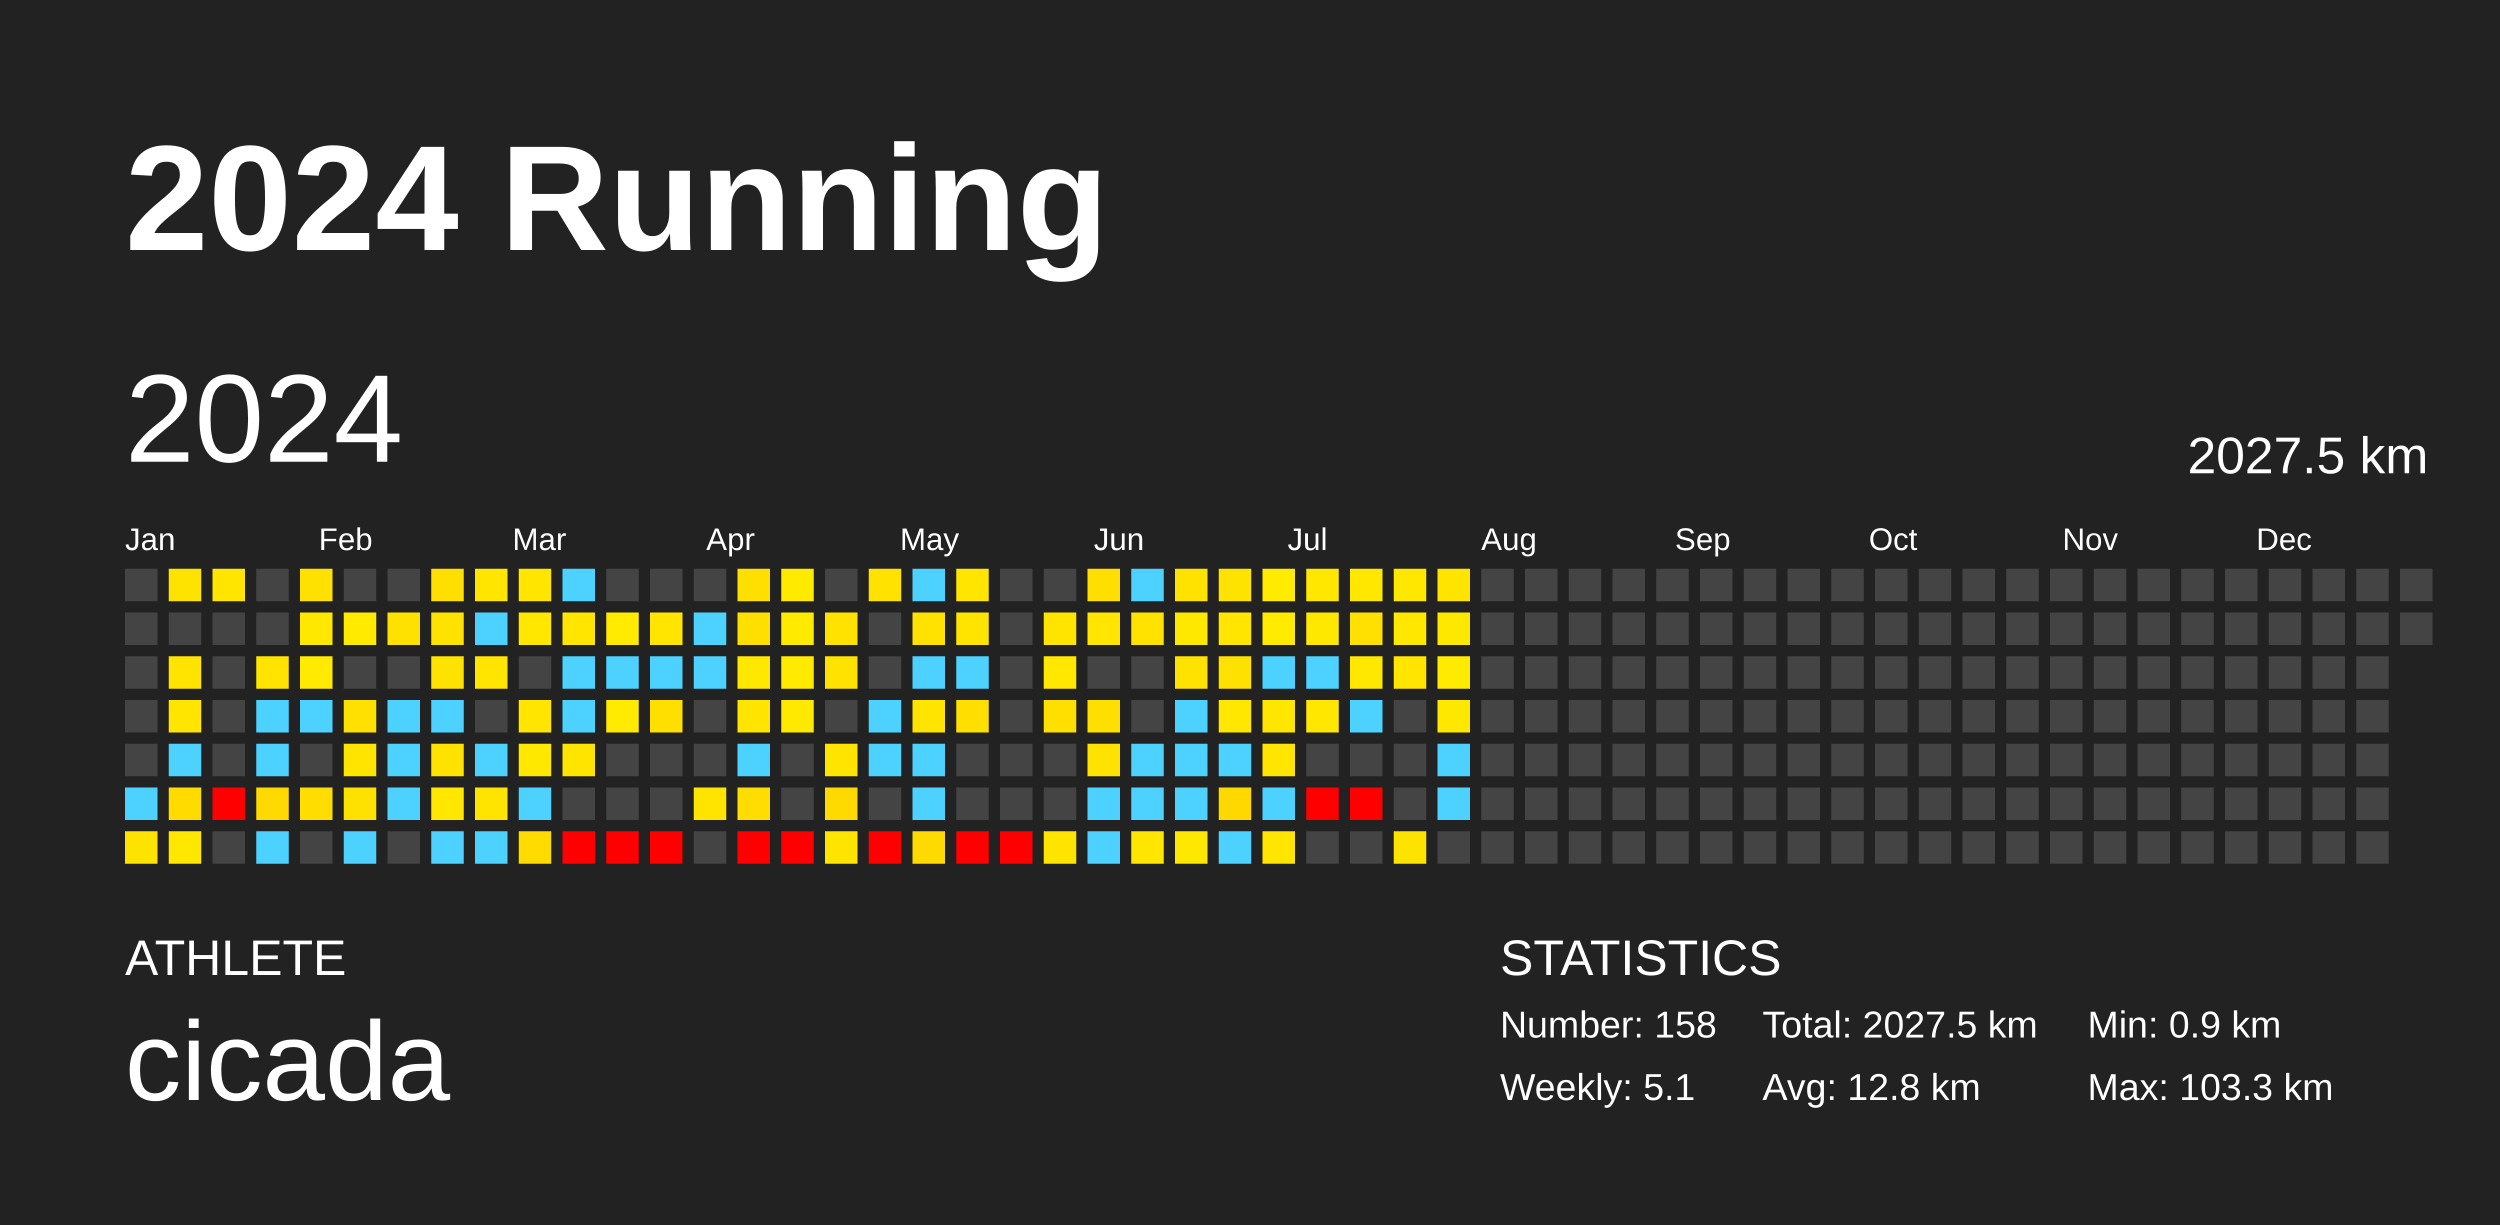
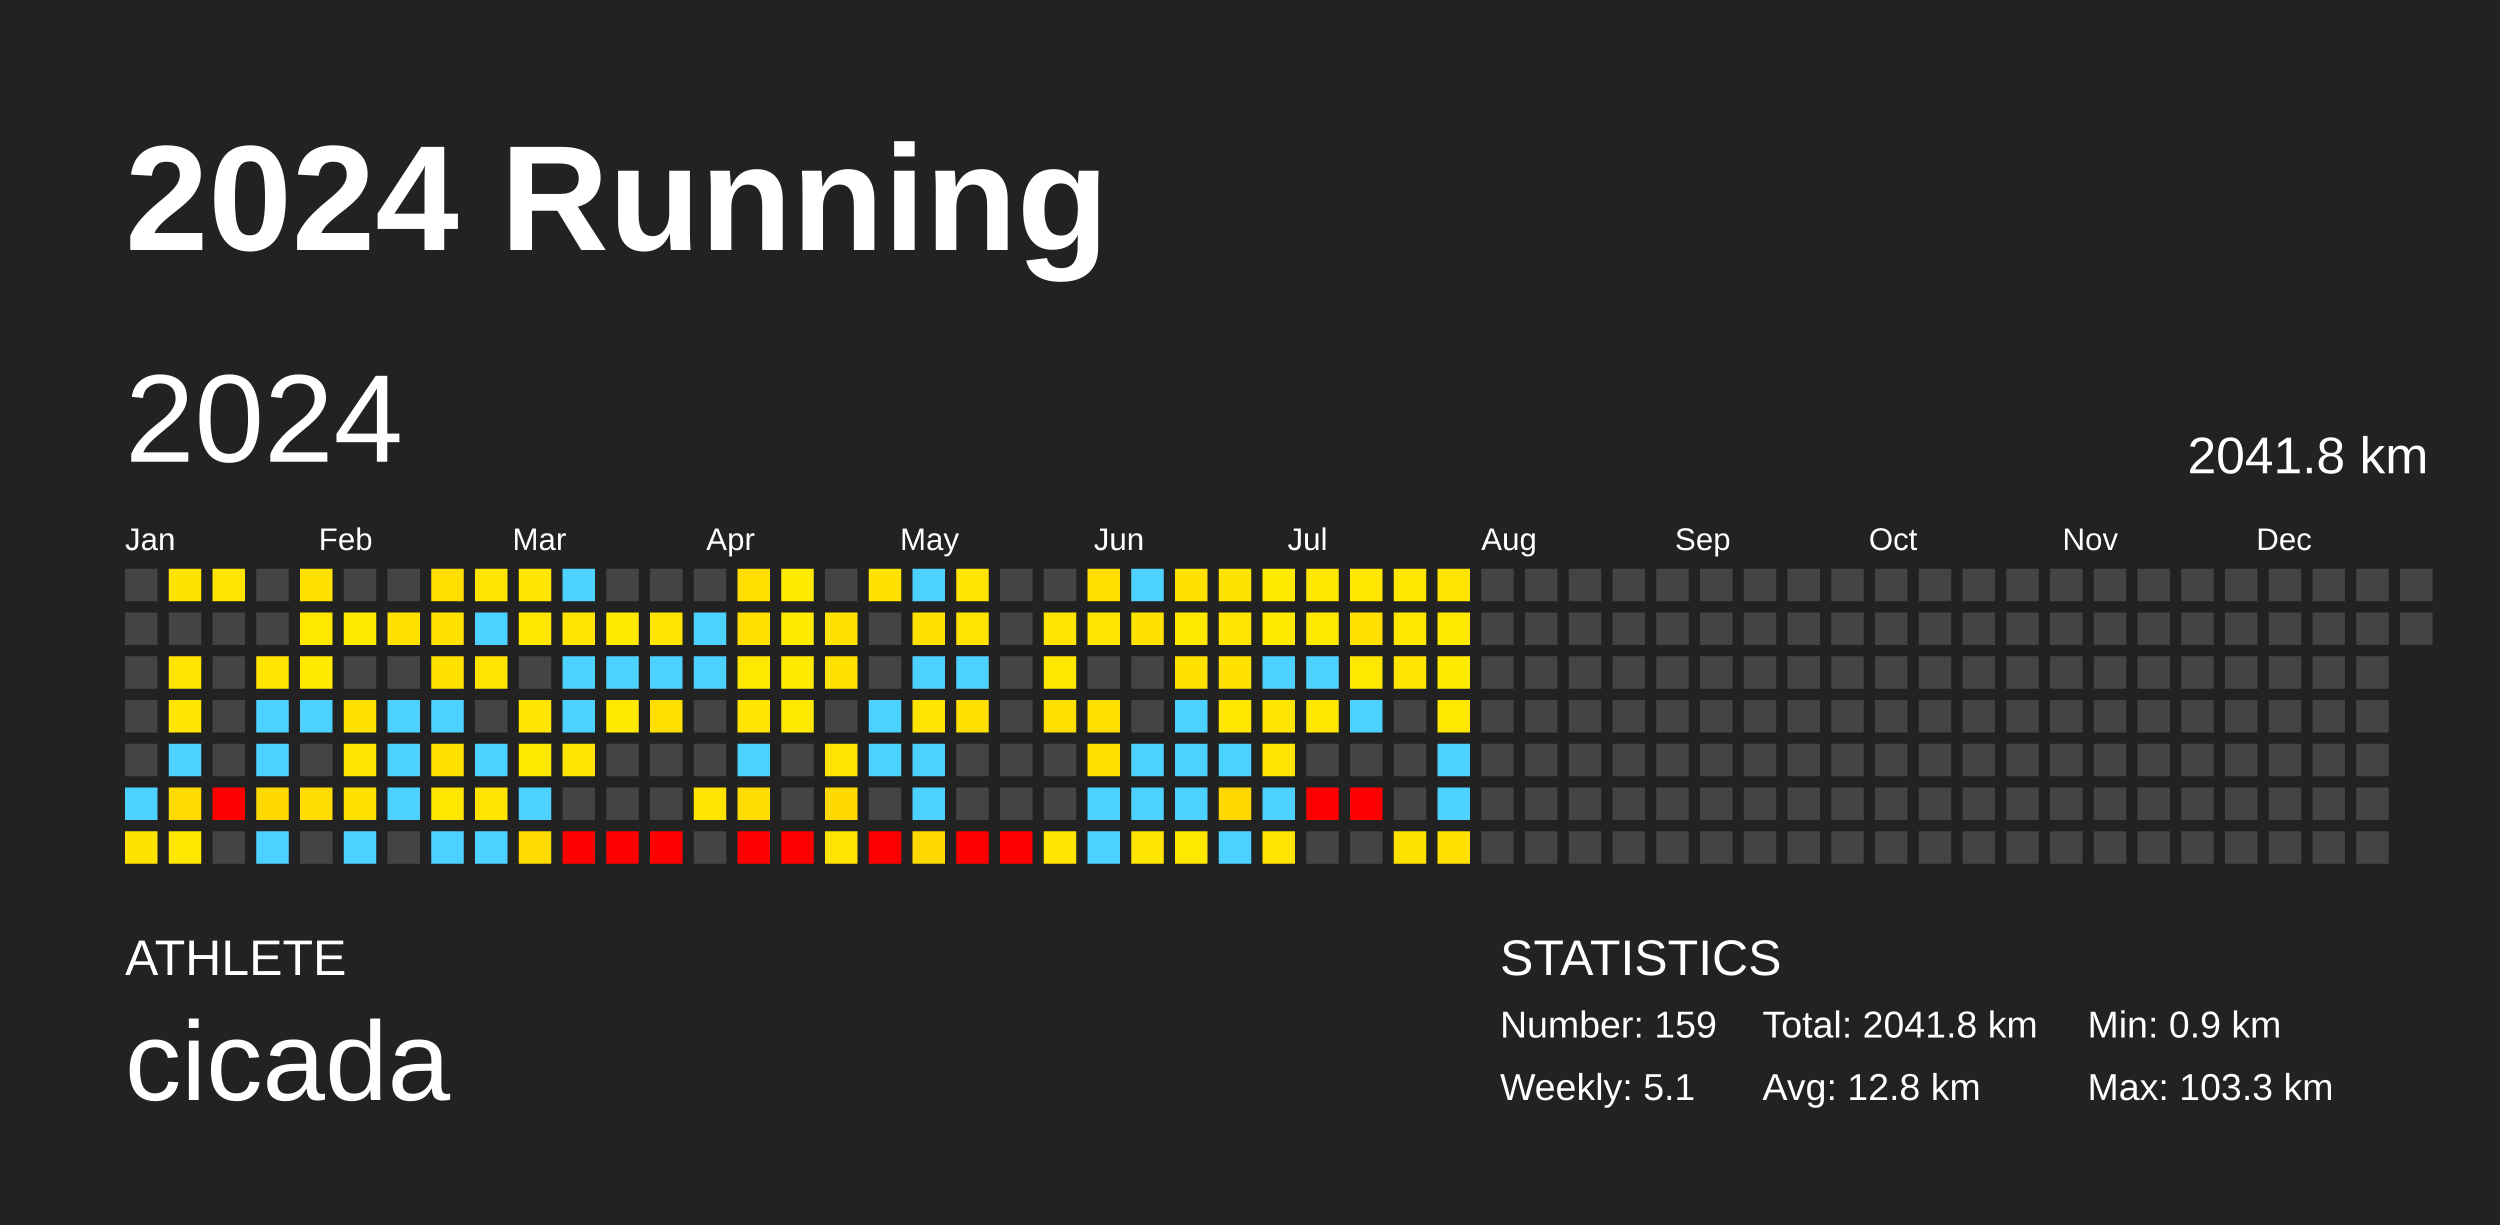
<svg xmlns="http://www.w3.org/2000/svg" baseProfile="full" height="98mm" version="1.1" viewBox="0,0,200,98" width="200mm">
  <defs />
  <rect fill="#222222" height="98" width="200" x="0" y="0" />
  <text fill="#FFFFFF" style="font-size:12px; font-family:Arial; font-weight:bold;" x="10" y="20">2024 Running</text>
  <text fill="#FFFFFF" style="font-size:4px; font-family:Arial" x="10" y="78">ATHLETE</text>
  <text fill="#FFFFFF" style="font-size:9px; font-family:Arial" x="10" y="88">cicada</text>
  <text fill="#FFFFFF" style="font-size:4px; font-family:Arial" x="120" y="78">STATISTICS</text>
-   <text fill="#FFFFFF" style="font-size:3px; font-family:Arial" x="120" y="83">Number: 158</text>
+   <text fill="#FFFFFF" style="font-size:3px; font-family:Arial" x="120" y="83">Number: 159</text>
  <text fill="#FFFFFF" style="font-size:3px; font-family:Arial" x="120" y="88">Weekly: 5.1</text>
-   <text fill="#FFFFFF" style="font-size:3px; font-family:Arial" x="141" y="83">Total: 2027.5 km</text>
+   <text fill="#FFFFFF" style="font-size:3px; font-family:Arial" x="141" y="83">Total: 2041.8 km</text>
  <text fill="#FFFFFF" style="font-size:3px; font-family:Arial" x="141" y="88">Avg: 12.8 km</text>
  <text fill="#FFFFFF" style="font-size:3px; font-family:Arial" x="167" y="83">Min: 0.9 km</text>
  <text fill="#FFFFFF" style="font-size:3px; font-family:Arial" x="167" y="88">Max: 103.3 km</text>
  <text dominant-baseline="hanging" fill="#FFFFFF" style="font-size:10.0px; font-family:Arial;" x="10" y="30">2024</text>
-   <text dominant-baseline="hanging" fill="#FFFFFF" style="font-size:4.125px; font-family:Arial;" x="175" y="35">2027.5 km</text>
+   <text dominant-baseline="hanging" fill="#FFFFFF" style="font-size:4.125px; font-family:Arial;" x="175" y="35">2041.8 km</text>
  <text fill="#FFFFFF" style="font-size:2.5px; font-family:Arial" x="10.0" y="44">Jan</text>
  <text fill="#FFFFFF" style="font-size:2.5px; font-family:Arial" x="25.5" y="44">Feb</text>
  <text fill="#FFFFFF" style="font-size:2.5px; font-family:Arial" x="41.0" y="44">Mar</text>
  <text fill="#FFFFFF" style="font-size:2.5px; font-family:Arial" x="56.5" y="44">Apr</text>
  <text fill="#FFFFFF" style="font-size:2.5px; font-family:Arial" x="72.0" y="44">May</text>
  <text fill="#FFFFFF" style="font-size:2.5px; font-family:Arial" x="87.5" y="44">Jun</text>
  <text fill="#FFFFFF" style="font-size:2.5px; font-family:Arial" x="103.0" y="44">Jul</text>
  <text fill="#FFFFFF" style="font-size:2.5px; font-family:Arial" x="118.5" y="44">Aug</text>
  <text fill="#FFFFFF" style="font-size:2.5px; font-family:Arial" x="134.0" y="44">Sep</text>
  <text fill="#FFFFFF" style="font-size:2.5px; font-family:Arial" x="149.5" y="44">Oct</text>
  <text fill="#FFFFFF" style="font-size:2.5px; font-family:Arial" x="165.0" y="44">Nov</text>
  <text fill="#FFFFFF" style="font-size:2.5px; font-family:Arial" x="180.5" y="44">Dec</text>
  <rect fill="#444444" height="2.6" width="2.6" x="10.0" y="45.5" />
  <rect fill="#444444" height="2.6" width="2.6" x="10.0" y="49.0" />
  <rect fill="#444444" height="2.6" width="2.6" x="10.0" y="52.5" />
  <rect fill="#444444" height="2.6" width="2.6" x="10.0" y="56.0" />
  <rect fill="#444444" height="2.6" width="2.6" x="10.0" y="59.5" />
  <rect fill="#4dd2ff" height="2.6" width="2.6" x="10.0" y="63.0" />
  <rect fill="#ffe300" height="2.6" width="2.6" x="10.0" y="66.5" />
  <rect fill="#ffe300" height="2.6" width="2.6" x="13.5" y="45.5" />
  <rect fill="#444444" height="2.6" width="2.6" x="13.5" y="49.0" />
  <rect fill="#ffe400" height="2.6" width="2.6" x="13.5" y="52.5" />
  <rect fill="#ffe500" height="2.6" width="2.6" x="13.5" y="56.0" />
  <rect fill="#4dd2ff" height="2.6" width="2.6" x="13.5" y="59.5" />
  <rect fill="#ffdb00" height="2.6" width="2.6" x="13.5" y="63.0" />
  <rect fill="#ffe700" height="2.6" width="2.6" x="13.5" y="66.5" />
  <rect fill="#ffe500" height="2.6" width="2.6" x="17.0" y="45.5" />
  <rect fill="#444444" height="2.6" width="2.6" x="17.0" y="49.0" />
  <rect fill="#444444" height="2.6" width="2.6" x="17.0" y="52.5" />
  <rect fill="#444444" height="2.6" width="2.6" x="17.0" y="56.0" />
  <rect fill="#444444" height="2.6" width="2.6" x="17.0" y="59.5" />
  <rect fill="red" height="2.6" width="2.6" x="17.0" y="63.0" />
  <rect fill="#444444" height="2.6" width="2.6" x="17.0" y="66.5" />
  <rect fill="#444444" height="2.6" width="2.6" x="20.5" y="45.5" />
  <rect fill="#444444" height="2.6" width="2.6" x="20.5" y="49.0" />
  <rect fill="#ffe400" height="2.6" width="2.6" x="20.5" y="52.5" />
  <rect fill="#4dd2ff" height="2.6" width="2.6" x="20.5" y="56.0" />
  <rect fill="#4dd2ff" height="2.6" width="2.6" x="20.5" y="59.5" />
  <rect fill="#ffda00" height="2.6" width="2.6" x="20.5" y="63.0" />
  <rect fill="#4dd2ff" height="2.6" width="2.6" x="20.5" y="66.5" />
  <rect fill="#ffe100" height="2.6" width="2.6" x="24.0" y="45.5" />
  <rect fill="#ffe800" height="2.6" width="2.6" x="24.0" y="49.0" />
  <rect fill="#ffea00" height="2.6" width="2.6" x="24.0" y="52.5" />
  <rect fill="#4dd2ff" height="2.6" width="2.6" x="24.0" y="56.0" />
  <rect fill="#444444" height="2.6" width="2.6" x="24.0" y="59.5" />
  <rect fill="#ffdd00" height="2.6" width="2.6" x="24.0" y="63.0" />
  <rect fill="#444444" height="2.6" width="2.6" x="24.0" y="66.5" />
  <rect fill="#444444" height="2.6" width="2.6" x="27.5" y="45.5" />
  <rect fill="#ffea00" height="2.6" width="2.6" x="27.5" y="49.0" />
  <rect fill="#444444" height="2.6" width="2.6" x="27.5" y="52.5" />
  <rect fill="#ffe000" height="2.6" width="2.6" x="27.5" y="56.0" />
  <rect fill="#ffe400" height="2.6" width="2.6" x="27.5" y="59.5" />
  <rect fill="#ffe100" height="2.6" width="2.6" x="27.5" y="63.0" />
  <rect fill="#4dd2ff" height="2.6" width="2.6" x="27.5" y="66.5" />
  <rect fill="#444444" height="2.6" width="2.6" x="31.0" y="45.5" />
  <rect fill="#ffe100" height="2.6" width="2.6" x="31.0" y="49.0" />
  <rect fill="#444444" height="2.6" width="2.6" x="31.0" y="52.5" />
  <rect fill="#4dd2ff" height="2.6" width="2.6" x="31.0" y="56.0" />
  <rect fill="#4dd2ff" height="2.6" width="2.6" x="31.0" y="59.5" />
  <rect fill="#4dd2ff" height="2.6" width="2.6" x="31.0" y="63.0" />
  <rect fill="#444444" height="2.6" width="2.6" x="31.0" y="66.5" />
  <rect fill="#ffdf00" height="2.6" width="2.6" x="34.5" y="45.5" />
  <rect fill="#ffe200" height="2.6" width="2.6" x="34.5" y="49.0" />
  <rect fill="#ffe200" height="2.6" width="2.6" x="34.5" y="52.5" />
  <rect fill="#4dd2ff" height="2.6" width="2.6" x="34.5" y="56.0" />
  <rect fill="#ffe200" height="2.6" width="2.6" x="34.5" y="59.5" />
  <rect fill="#ffe700" height="2.6" width="2.6" x="34.5" y="63.0" />
  <rect fill="#4dd2ff" height="2.6" width="2.6" x="34.5" y="66.5" />
  <rect fill="#ffe500" height="2.6" width="2.6" x="38.0" y="45.5" />
  <rect fill="#4dd2ff" height="2.6" width="2.6" x="38.0" y="49.0" />
  <rect fill="#ffe500" height="2.6" width="2.6" x="38.0" y="52.5" />
  <rect fill="#444444" height="2.6" width="2.6" x="38.0" y="56.0" />
  <rect fill="#4dd2ff" height="2.6" width="2.6" x="38.0" y="59.5" />
  <rect fill="#ffe400" height="2.6" width="2.6" x="38.0" y="63.0" />
  <rect fill="#4dd2ff" height="2.6" width="2.6" x="38.0" y="66.5" />
  <rect fill="#ffe500" height="2.6" width="2.6" x="41.5" y="45.5" />
  <rect fill="#ffe700" height="2.6" width="2.6" x="41.5" y="49.0" />
  <rect fill="#444444" height="2.6" width="2.6" x="41.5" y="52.5" />
  <rect fill="#ffe500" height="2.6" width="2.6" x="41.5" y="56.0" />
  <rect fill="#ffe800" height="2.6" width="2.6" x="41.5" y="59.5" />
  <rect fill="#4dd2ff" height="2.6" width="2.6" x="41.5" y="63.0" />
  <rect fill="#ffdb00" height="2.6" width="2.6" x="41.5" y="66.5" />
  <rect fill="#4dd2ff" height="2.6" width="2.6" x="45.0" y="45.5" />
  <rect fill="#ffe500" height="2.6" width="2.6" x="45.0" y="49.0" />
  <rect fill="#4dd2ff" height="2.6" width="2.6" x="45.0" y="52.5" />
  <rect fill="#4dd2ff" height="2.6" width="2.6" x="45.0" y="56.0" />
  <rect fill="#ffe400" height="2.6" width="2.6" x="45.0" y="59.5" />
  <rect fill="#444444" height="2.6" width="2.6" x="45.0" y="63.0" />
  <rect fill="red" height="2.6" width="2.6" x="45.0" y="66.5" />
  <rect fill="#444444" height="2.6" width="2.6" x="48.5" y="45.5" />
  <rect fill="#ffea00" height="2.6" width="2.6" x="48.5" y="49.0" />
  <rect fill="#4dd2ff" height="2.6" width="2.6" x="48.5" y="52.5" />
  <rect fill="#ffea00" height="2.6" width="2.6" x="48.5" y="56.0" />
  <rect fill="#444444" height="2.6" width="2.6" x="48.5" y="59.5" />
  <rect fill="#444444" height="2.6" width="2.6" x="48.5" y="63.0" />
  <rect fill="red" height="2.6" width="2.6" x="48.5" y="66.5" />
  <rect fill="#444444" height="2.6" width="2.6" x="52.0" y="45.5" />
  <rect fill="#ffe500" height="2.6" width="2.6" x="52.0" y="49.0" />
  <rect fill="#4dd2ff" height="2.6" width="2.6" x="52.0" y="52.5" />
  <rect fill="#ffdf00" height="2.6" width="2.6" x="52.0" y="56.0" />
  <rect fill="#444444" height="2.6" width="2.6" x="52.0" y="59.5" />
  <rect fill="#444444" height="2.6" width="2.6" x="52.0" y="63.0" />
  <rect fill="red" height="2.6" width="2.6" x="52.0" y="66.5" />
  <rect fill="#444444" height="2.6" width="2.6" x="55.5" y="45.5" />
  <rect fill="#4dd2ff" height="2.6" width="2.6" x="55.5" y="49.0" />
  <rect fill="#4dd2ff" height="2.6" width="2.6" x="55.5" y="52.5" />
  <rect fill="#444444" height="2.6" width="2.6" x="55.5" y="56.0" />
  <rect fill="#444444" height="2.6" width="2.6" x="55.5" y="59.5" />
  <rect fill="#ffe400" height="2.6" width="2.6" x="55.5" y="63.0" />
  <rect fill="#444444" height="2.6" width="2.6" x="55.5" y="66.5" />
  <rect fill="#ffdf00" height="2.6" width="2.6" x="59.0" y="45.5" />
  <rect fill="#ffdf00" height="2.6" width="2.6" x="59.0" y="49.0" />
  <rect fill="#ffe800" height="2.6" width="2.6" x="59.0" y="52.5" />
  <rect fill="#ffe400" height="2.6" width="2.6" x="59.0" y="56.0" />
  <rect fill="#4dd2ff" height="2.6" width="2.6" x="59.0" y="59.5" />
  <rect fill="#ffdd00" height="2.6" width="2.6" x="59.0" y="63.0" />
  <rect fill="red" height="2.6" width="2.6" x="59.0" y="66.5" />
  <rect fill="#ffea00" height="2.6" width="2.6" x="62.5" y="45.5" />
  <rect fill="#ffea00" height="2.6" width="2.6" x="62.5" y="49.0" />
  <rect fill="#ffea00" height="2.6" width="2.6" x="62.5" y="52.5" />
  <rect fill="#ffe900" height="2.6" width="2.6" x="62.5" y="56.0" />
  <rect fill="#444444" height="2.6" width="2.6" x="62.5" y="59.5" />
  <rect fill="#444444" height="2.6" width="2.6" x="62.5" y="63.0" />
  <rect fill="red" height="2.6" width="2.6" x="62.5" y="66.5" />
  <rect fill="#444444" height="2.6" width="2.6" x="66.0" y="45.5" />
  <rect fill="#ffe200" height="2.6" width="2.6" x="66.0" y="49.0" />
  <rect fill="#ffe200" height="2.6" width="2.6" x="66.0" y="52.5" />
  <rect fill="#444444" height="2.6" width="2.6" x="66.0" y="56.0" />
  <rect fill="#ffe400" height="2.6" width="2.6" x="66.0" y="59.5" />
  <rect fill="#ffda00" height="2.6" width="2.6" x="66.0" y="63.0" />
  <rect fill="#ffe400" height="2.6" width="2.6" x="66.0" y="66.5" />
  <rect fill="#ffe200" height="2.6" width="2.6" x="69.5" y="45.5" />
  <rect fill="#444444" height="2.6" width="2.6" x="69.5" y="49.0" />
  <rect fill="#444444" height="2.6" width="2.6" x="69.5" y="52.5" />
  <rect fill="#4dd2ff" height="2.6" width="2.6" x="69.5" y="56.0" />
  <rect fill="#4dd2ff" height="2.6" width="2.6" x="69.5" y="59.5" />
  <rect fill="#444444" height="2.6" width="2.6" x="69.5" y="63.0" />
  <rect fill="red" height="2.6" width="2.6" x="69.5" y="66.5" />
  <rect fill="#4dd2ff" height="2.6" width="2.6" x="73.0" y="45.5" />
  <rect fill="#ffe200" height="2.6" width="2.6" x="73.0" y="49.0" />
  <rect fill="#4dd2ff" height="2.6" width="2.6" x="73.0" y="52.5" />
  <rect fill="#ffe400" height="2.6" width="2.6" x="73.0" y="56.0" />
  <rect fill="#4dd2ff" height="2.6" width="2.6" x="73.0" y="59.5" />
  <rect fill="#4dd2ff" height="2.6" width="2.6" x="73.0" y="63.0" />
  <rect fill="#ffda00" height="2.6" width="2.6" x="73.0" y="66.5" />
  <rect fill="#ffe500" height="2.6" width="2.6" x="76.5" y="45.5" />
  <rect fill="#ffe400" height="2.6" width="2.6" x="76.5" y="49.0" />
  <rect fill="#4dd2ff" height="2.6" width="2.6" x="76.5" y="52.5" />
  <rect fill="#ffdf00" height="2.6" width="2.6" x="76.5" y="56.0" />
  <rect fill="#444444" height="2.6" width="2.6" x="76.5" y="59.5" />
  <rect fill="#444444" height="2.6" width="2.6" x="76.5" y="63.0" />
  <rect fill="red" height="2.6" width="2.6" x="76.5" y="66.5" />
  <rect fill="#444444" height="2.6" width="2.6" x="80.0" y="45.5" />
  <rect fill="#444444" height="2.6" width="2.6" x="80.0" y="49.0" />
  <rect fill="#444444" height="2.6" width="2.6" x="80.0" y="52.5" />
  <rect fill="#444444" height="2.6" width="2.6" x="80.0" y="56.0" />
  <rect fill="#444444" height="2.6" width="2.6" x="80.0" y="59.5" />
  <rect fill="#444444" height="2.6" width="2.6" x="80.0" y="63.0" />
  <rect fill="red" height="2.6" width="2.6" x="80.0" y="66.5" />
  <rect fill="#444444" height="2.6" width="2.6" x="83.5" y="45.5" />
  <rect fill="#ffe400" height="2.6" width="2.6" x="83.5" y="49.0" />
  <rect fill="#ffe700" height="2.6" width="2.6" x="83.5" y="52.5" />
  <rect fill="#ffdf00" height="2.6" width="2.6" x="83.5" y="56.0" />
  <rect fill="#444444" height="2.6" width="2.6" x="83.5" y="59.5" />
  <rect fill="#444444" height="2.6" width="2.6" x="83.5" y="63.0" />
  <rect fill="#ffe400" height="2.6" width="2.6" x="83.5" y="66.5" />
  <rect fill="#ffdf00" height="2.6" width="2.6" x="87.0" y="45.5" />
  <rect fill="#ffe500" height="2.6" width="2.6" x="87.0" y="49.0" />
  <rect fill="#444444" height="2.6" width="2.6" x="87.0" y="52.5" />
  <rect fill="#ffdf00" height="2.6" width="2.6" x="87.0" y="56.0" />
  <rect fill="#ffe200" height="2.6" width="2.6" x="87.0" y="59.5" />
  <rect fill="#4dd2ff" height="2.6" width="2.6" x="87.0" y="63.0" />
  <rect fill="#4dd2ff" height="2.6" width="2.6" x="87.0" y="66.5" />
  <rect fill="#4dd2ff" height="2.6" width="2.6" x="90.5" y="45.5" />
  <rect fill="#ffe200" height="2.6" width="2.6" x="90.5" y="49.0" />
  <rect fill="#444444" height="2.6" width="2.6" x="90.5" y="52.5" />
  <rect fill="#444444" height="2.6" width="2.6" x="90.5" y="56.0" />
  <rect fill="#4dd2ff" height="2.6" width="2.6" x="90.5" y="59.5" />
  <rect fill="#4dd2ff" height="2.6" width="2.6" x="90.5" y="63.0" />
  <rect fill="#ffe600" height="2.6" width="2.6" x="90.5" y="66.5" />
  <rect fill="#ffe200" height="2.6" width="2.6" x="94.0" y="45.5" />
  <rect fill="#ffe800" height="2.6" width="2.6" x="94.0" y="49.0" />
  <rect fill="#ffe200" height="2.6" width="2.6" x="94.0" y="52.5" />
  <rect fill="#4dd2ff" height="2.6" width="2.6" x="94.0" y="56.0" />
  <rect fill="#4dd2ff" height="2.6" width="2.6" x="94.0" y="59.5" />
  <rect fill="#4dd2ff" height="2.6" width="2.6" x="94.0" y="63.0" />
  <rect fill="#ffe800" height="2.6" width="2.6" x="94.0" y="66.5" />
  <rect fill="#ffe300" height="2.6" width="2.6" x="97.5" y="45.5" />
  <rect fill="#ffe500" height="2.6" width="2.6" x="97.5" y="49.0" />
  <rect fill="#ffe100" height="2.6" width="2.6" x="97.5" y="52.5" />
  <rect fill="#ffe700" height="2.6" width="2.6" x="97.5" y="56.0" />
  <rect fill="#4dd2ff" height="2.6" width="2.6" x="97.5" y="59.5" />
  <rect fill="#ffd800" height="2.6" width="2.6" x="97.5" y="63.0" />
  <rect fill="#4dd2ff" height="2.6" width="2.6" x="97.5" y="66.5" />
  <rect fill="#ffeb00" height="2.6" width="2.6" x="101.0" y="45.5" />
  <rect fill="#ffea00" height="2.6" width="2.6" x="101.0" y="49.0" />
  <rect fill="#4dd2ff" height="2.6" width="2.6" x="101.0" y="52.5" />
  <rect fill="#ffe600" height="2.6" width="2.6" x="101.0" y="56.0" />
  <rect fill="#ffe500" height="2.6" width="2.6" x="101.0" y="59.5" />
  <rect fill="#4dd2ff" height="2.6" width="2.6" x="101.0" y="63.0" />
  <rect fill="#ffe500" height="2.6" width="2.6" x="101.0" y="66.5" />
  <rect fill="#ffe700" height="2.6" width="2.6" x="104.5" y="45.5" />
  <rect fill="#ffe800" height="2.6" width="2.6" x="104.5" y="49.0" />
  <rect fill="#4dd2ff" height="2.6" width="2.6" x="104.5" y="52.5" />
  <rect fill="#ffe700" height="2.6" width="2.6" x="104.5" y="56.0" />
  <rect fill="#444444" height="2.6" width="2.6" x="104.5" y="59.5" />
  <rect fill="red" height="2.6" width="2.6" x="104.5" y="63.0" />
  <rect fill="#444444" height="2.6" width="2.6" x="104.5" y="66.5" />
  <rect fill="#ffe700" height="2.6" width="2.6" x="108.0" y="45.5" />
  <rect fill="#ffe000" height="2.6" width="2.6" x="108.0" y="49.0" />
  <rect fill="#ffe800" height="2.6" width="2.6" x="108.0" y="52.5" />
  <rect fill="#4dd2ff" height="2.6" width="2.6" x="108.0" y="56.0" />
  <rect fill="#444444" height="2.6" width="2.6" x="108.0" y="59.5" />
  <rect fill="red" height="2.6" width="2.6" x="108.0" y="63.0" />
  <rect fill="#444444" height="2.6" width="2.6" x="108.0" y="66.5" />
  <rect fill="#ffe700" height="2.6" width="2.6" x="111.5" y="45.5" />
  <rect fill="#ffe700" height="2.6" width="2.6" x="111.5" y="49.0" />
  <rect fill="#ffe500" height="2.6" width="2.6" x="111.5" y="52.5" />
  <rect fill="#444444" height="2.6" width="2.6" x="111.5" y="56.0" />
  <rect fill="#444444" height="2.6" width="2.6" x="111.5" y="59.5" />
  <rect fill="#444444" height="2.6" width="2.6" x="111.5" y="63.0" />
  <rect fill="#ffe300" height="2.6" width="2.6" x="111.5" y="66.5" />
  <rect fill="#ffe400" height="2.6" width="2.6" x="115.0" y="45.5" />
  <rect fill="#ffe800" height="2.6" width="2.6" x="115.0" y="49.0" />
  <rect fill="#ffeb00" height="2.6" width="2.6" x="115.0" y="52.5" />
  <rect fill="#ffe800" height="2.6" width="2.6" x="115.0" y="56.0" />
  <rect fill="#4dd2ff" height="2.6" width="2.6" x="115.0" y="59.5" />
  <rect fill="#4dd2ff" height="2.6" width="2.6" x="115.0" y="63.0" />
-   <rect fill="#444444" height="2.6" width="2.6" x="115.0" y="66.5" />
+   <rect fill="#ffe000" height="2.6" width="2.6" x="115.0" y="66.5" />
  <rect fill="#444444" height="2.6" width="2.6" x="118.5" y="45.5" />
  <rect fill="#444444" height="2.6" width="2.6" x="118.5" y="49.0" />
  <rect fill="#444444" height="2.6" width="2.6" x="118.5" y="52.5" />
  <rect fill="#444444" height="2.6" width="2.6" x="118.5" y="56.0" />
  <rect fill="#444444" height="2.6" width="2.6" x="118.5" y="59.5" />
  <rect fill="#444444" height="2.6" width="2.6" x="118.5" y="63.0" />
  <rect fill="#444444" height="2.6" width="2.6" x="118.5" y="66.5" />
  <rect fill="#444444" height="2.6" width="2.6" x="122.0" y="45.5" />
  <rect fill="#444444" height="2.6" width="2.6" x="122.0" y="49.0" />
  <rect fill="#444444" height="2.6" width="2.6" x="122.0" y="52.5" />
  <rect fill="#444444" height="2.6" width="2.6" x="122.0" y="56.0" />
  <rect fill="#444444" height="2.6" width="2.6" x="122.0" y="59.5" />
  <rect fill="#444444" height="2.6" width="2.6" x="122.0" y="63.0" />
  <rect fill="#444444" height="2.6" width="2.6" x="122.0" y="66.5" />
  <rect fill="#444444" height="2.6" width="2.6" x="125.5" y="45.5" />
  <rect fill="#444444" height="2.6" width="2.6" x="125.5" y="49.0" />
  <rect fill="#444444" height="2.6" width="2.6" x="125.5" y="52.5" />
  <rect fill="#444444" height="2.6" width="2.6" x="125.5" y="56.0" />
  <rect fill="#444444" height="2.6" width="2.6" x="125.5" y="59.5" />
  <rect fill="#444444" height="2.6" width="2.6" x="125.5" y="63.0" />
  <rect fill="#444444" height="2.6" width="2.6" x="125.5" y="66.5" />
  <rect fill="#444444" height="2.6" width="2.6" x="129.0" y="45.5" />
  <rect fill="#444444" height="2.6" width="2.6" x="129.0" y="49.0" />
  <rect fill="#444444" height="2.6" width="2.6" x="129.0" y="52.5" />
  <rect fill="#444444" height="2.6" width="2.6" x="129.0" y="56.0" />
  <rect fill="#444444" height="2.6" width="2.6" x="129.0" y="59.5" />
  <rect fill="#444444" height="2.6" width="2.6" x="129.0" y="63.0" />
  <rect fill="#444444" height="2.6" width="2.6" x="129.0" y="66.5" />
  <rect fill="#444444" height="2.6" width="2.6" x="132.5" y="45.5" />
  <rect fill="#444444" height="2.6" width="2.6" x="132.5" y="49.0" />
  <rect fill="#444444" height="2.6" width="2.6" x="132.5" y="52.5" />
  <rect fill="#444444" height="2.6" width="2.6" x="132.5" y="56.0" />
  <rect fill="#444444" height="2.6" width="2.6" x="132.5" y="59.5" />
  <rect fill="#444444" height="2.6" width="2.6" x="132.5" y="63.0" />
  <rect fill="#444444" height="2.6" width="2.6" x="132.5" y="66.5" />
  <rect fill="#444444" height="2.6" width="2.6" x="136.0" y="45.5" />
  <rect fill="#444444" height="2.6" width="2.6" x="136.0" y="49.0" />
  <rect fill="#444444" height="2.6" width="2.6" x="136.0" y="52.5" />
  <rect fill="#444444" height="2.6" width="2.6" x="136.0" y="56.0" />
  <rect fill="#444444" height="2.6" width="2.6" x="136.0" y="59.5" />
  <rect fill="#444444" height="2.6" width="2.6" x="136.0" y="63.0" />
  <rect fill="#444444" height="2.6" width="2.6" x="136.0" y="66.5" />
  <rect fill="#444444" height="2.6" width="2.6" x="139.5" y="45.5" />
  <rect fill="#444444" height="2.6" width="2.6" x="139.5" y="49.0" />
  <rect fill="#444444" height="2.6" width="2.6" x="139.5" y="52.5" />
  <rect fill="#444444" height="2.6" width="2.6" x="139.5" y="56.0" />
  <rect fill="#444444" height="2.6" width="2.6" x="139.5" y="59.5" />
  <rect fill="#444444" height="2.6" width="2.6" x="139.5" y="63.0" />
  <rect fill="#444444" height="2.6" width="2.6" x="139.5" y="66.5" />
  <rect fill="#444444" height="2.6" width="2.6" x="143.0" y="45.5" />
  <rect fill="#444444" height="2.6" width="2.6" x="143.0" y="49.0" />
  <rect fill="#444444" height="2.6" width="2.6" x="143.0" y="52.5" />
  <rect fill="#444444" height="2.6" width="2.6" x="143.0" y="56.0" />
  <rect fill="#444444" height="2.6" width="2.6" x="143.0" y="59.5" />
  <rect fill="#444444" height="2.6" width="2.6" x="143.0" y="63.0" />
  <rect fill="#444444" height="2.6" width="2.6" x="143.0" y="66.5" />
  <rect fill="#444444" height="2.6" width="2.6" x="146.5" y="45.5" />
  <rect fill="#444444" height="2.6" width="2.6" x="146.5" y="49.0" />
  <rect fill="#444444" height="2.6" width="2.6" x="146.5" y="52.5" />
  <rect fill="#444444" height="2.6" width="2.6" x="146.5" y="56.0" />
  <rect fill="#444444" height="2.6" width="2.6" x="146.5" y="59.5" />
  <rect fill="#444444" height="2.6" width="2.6" x="146.5" y="63.0" />
  <rect fill="#444444" height="2.6" width="2.6" x="146.5" y="66.5" />
  <rect fill="#444444" height="2.6" width="2.6" x="150.0" y="45.5" />
  <rect fill="#444444" height="2.6" width="2.6" x="150.0" y="49.0" />
  <rect fill="#444444" height="2.6" width="2.6" x="150.0" y="52.5" />
  <rect fill="#444444" height="2.6" width="2.6" x="150.0" y="56.0" />
  <rect fill="#444444" height="2.6" width="2.6" x="150.0" y="59.5" />
  <rect fill="#444444" height="2.6" width="2.6" x="150.0" y="63.0" />
  <rect fill="#444444" height="2.6" width="2.6" x="150.0" y="66.5" />
  <rect fill="#444444" height="2.6" width="2.6" x="153.5" y="45.5" />
  <rect fill="#444444" height="2.6" width="2.6" x="153.5" y="49.0" />
  <rect fill="#444444" height="2.6" width="2.6" x="153.5" y="52.5" />
  <rect fill="#444444" height="2.6" width="2.6" x="153.5" y="56.0" />
  <rect fill="#444444" height="2.6" width="2.6" x="153.5" y="59.5" />
  <rect fill="#444444" height="2.6" width="2.6" x="153.5" y="63.0" />
  <rect fill="#444444" height="2.6" width="2.6" x="153.5" y="66.5" />
  <rect fill="#444444" height="2.6" width="2.6" x="157.0" y="45.5" />
  <rect fill="#444444" height="2.6" width="2.6" x="157.0" y="49.0" />
  <rect fill="#444444" height="2.6" width="2.6" x="157.0" y="52.5" />
  <rect fill="#444444" height="2.6" width="2.6" x="157.0" y="56.0" />
  <rect fill="#444444" height="2.6" width="2.6" x="157.0" y="59.5" />
  <rect fill="#444444" height="2.6" width="2.6" x="157.0" y="63.0" />
  <rect fill="#444444" height="2.6" width="2.6" x="157.0" y="66.5" />
  <rect fill="#444444" height="2.6" width="2.6" x="160.5" y="45.5" />
  <rect fill="#444444" height="2.6" width="2.6" x="160.5" y="49.0" />
  <rect fill="#444444" height="2.6" width="2.6" x="160.5" y="52.5" />
  <rect fill="#444444" height="2.6" width="2.6" x="160.5" y="56.0" />
  <rect fill="#444444" height="2.6" width="2.6" x="160.5" y="59.5" />
  <rect fill="#444444" height="2.6" width="2.6" x="160.5" y="63.0" />
  <rect fill="#444444" height="2.6" width="2.6" x="160.5" y="66.5" />
  <rect fill="#444444" height="2.6" width="2.6" x="164.0" y="45.5" />
  <rect fill="#444444" height="2.6" width="2.6" x="164.0" y="49.0" />
  <rect fill="#444444" height="2.6" width="2.6" x="164.0" y="52.5" />
  <rect fill="#444444" height="2.6" width="2.6" x="164.0" y="56.0" />
  <rect fill="#444444" height="2.6" width="2.6" x="164.0" y="59.5" />
  <rect fill="#444444" height="2.6" width="2.6" x="164.0" y="63.0" />
  <rect fill="#444444" height="2.6" width="2.6" x="164.0" y="66.5" />
  <rect fill="#444444" height="2.6" width="2.6" x="167.5" y="45.5" />
  <rect fill="#444444" height="2.6" width="2.6" x="167.5" y="49.0" />
  <rect fill="#444444" height="2.6" width="2.6" x="167.5" y="52.5" />
  <rect fill="#444444" height="2.6" width="2.6" x="167.5" y="56.0" />
  <rect fill="#444444" height="2.6" width="2.6" x="167.5" y="59.5" />
  <rect fill="#444444" height="2.6" width="2.6" x="167.5" y="63.0" />
  <rect fill="#444444" height="2.6" width="2.6" x="167.5" y="66.5" />
  <rect fill="#444444" height="2.6" width="2.6" x="171.0" y="45.5" />
  <rect fill="#444444" height="2.6" width="2.6" x="171.0" y="49.0" />
  <rect fill="#444444" height="2.6" width="2.6" x="171.0" y="52.5" />
  <rect fill="#444444" height="2.6" width="2.6" x="171.0" y="56.0" />
  <rect fill="#444444" height="2.6" width="2.6" x="171.0" y="59.5" />
  <rect fill="#444444" height="2.6" width="2.6" x="171.0" y="63.0" />
  <rect fill="#444444" height="2.6" width="2.6" x="171.0" y="66.5" />
  <rect fill="#444444" height="2.6" width="2.6" x="174.5" y="45.5" />
  <rect fill="#444444" height="2.6" width="2.6" x="174.5" y="49.0" />
  <rect fill="#444444" height="2.6" width="2.6" x="174.5" y="52.5" />
  <rect fill="#444444" height="2.6" width="2.6" x="174.5" y="56.0" />
  <rect fill="#444444" height="2.6" width="2.6" x="174.5" y="59.5" />
  <rect fill="#444444" height="2.6" width="2.6" x="174.5" y="63.0" />
  <rect fill="#444444" height="2.6" width="2.6" x="174.5" y="66.5" />
  <rect fill="#444444" height="2.6" width="2.6" x="178.0" y="45.5" />
  <rect fill="#444444" height="2.6" width="2.6" x="178.0" y="49.0" />
  <rect fill="#444444" height="2.6" width="2.6" x="178.0" y="52.5" />
  <rect fill="#444444" height="2.6" width="2.6" x="178.0" y="56.0" />
  <rect fill="#444444" height="2.6" width="2.6" x="178.0" y="59.5" />
  <rect fill="#444444" height="2.6" width="2.6" x="178.0" y="63.0" />
  <rect fill="#444444" height="2.6" width="2.6" x="178.0" y="66.5" />
  <rect fill="#444444" height="2.6" width="2.6" x="181.5" y="45.5" />
  <rect fill="#444444" height="2.6" width="2.6" x="181.5" y="49.0" />
  <rect fill="#444444" height="2.6" width="2.6" x="181.5" y="52.5" />
  <rect fill="#444444" height="2.6" width="2.6" x="181.5" y="56.0" />
  <rect fill="#444444" height="2.6" width="2.6" x="181.5" y="59.5" />
  <rect fill="#444444" height="2.6" width="2.6" x="181.5" y="63.0" />
  <rect fill="#444444" height="2.6" width="2.6" x="181.5" y="66.5" />
  <rect fill="#444444" height="2.6" width="2.6" x="185.0" y="45.5" />
  <rect fill="#444444" height="2.6" width="2.6" x="185.0" y="49.0" />
  <rect fill="#444444" height="2.6" width="2.6" x="185.0" y="52.5" />
  <rect fill="#444444" height="2.6" width="2.6" x="185.0" y="56.0" />
  <rect fill="#444444" height="2.6" width="2.6" x="185.0" y="59.5" />
  <rect fill="#444444" height="2.6" width="2.6" x="185.0" y="63.0" />
  <rect fill="#444444" height="2.6" width="2.6" x="185.0" y="66.5" />
  <rect fill="#444444" height="2.6" width="2.6" x="188.5" y="45.5" />
  <rect fill="#444444" height="2.6" width="2.6" x="188.5" y="49.0" />
  <rect fill="#444444" height="2.6" width="2.6" x="188.5" y="52.5" />
  <rect fill="#444444" height="2.6" width="2.6" x="188.5" y="56.0" />
  <rect fill="#444444" height="2.6" width="2.6" x="188.5" y="59.5" />
  <rect fill="#444444" height="2.6" width="2.6" x="188.5" y="63.0" />
  <rect fill="#444444" height="2.6" width="2.6" x="188.5" y="66.5" />
  <rect fill="#444444" height="2.6" width="2.6" x="192.0" y="45.5" />
  <rect fill="#444444" height="2.6" width="2.6" x="192.0" y="49.0" />
</svg>
